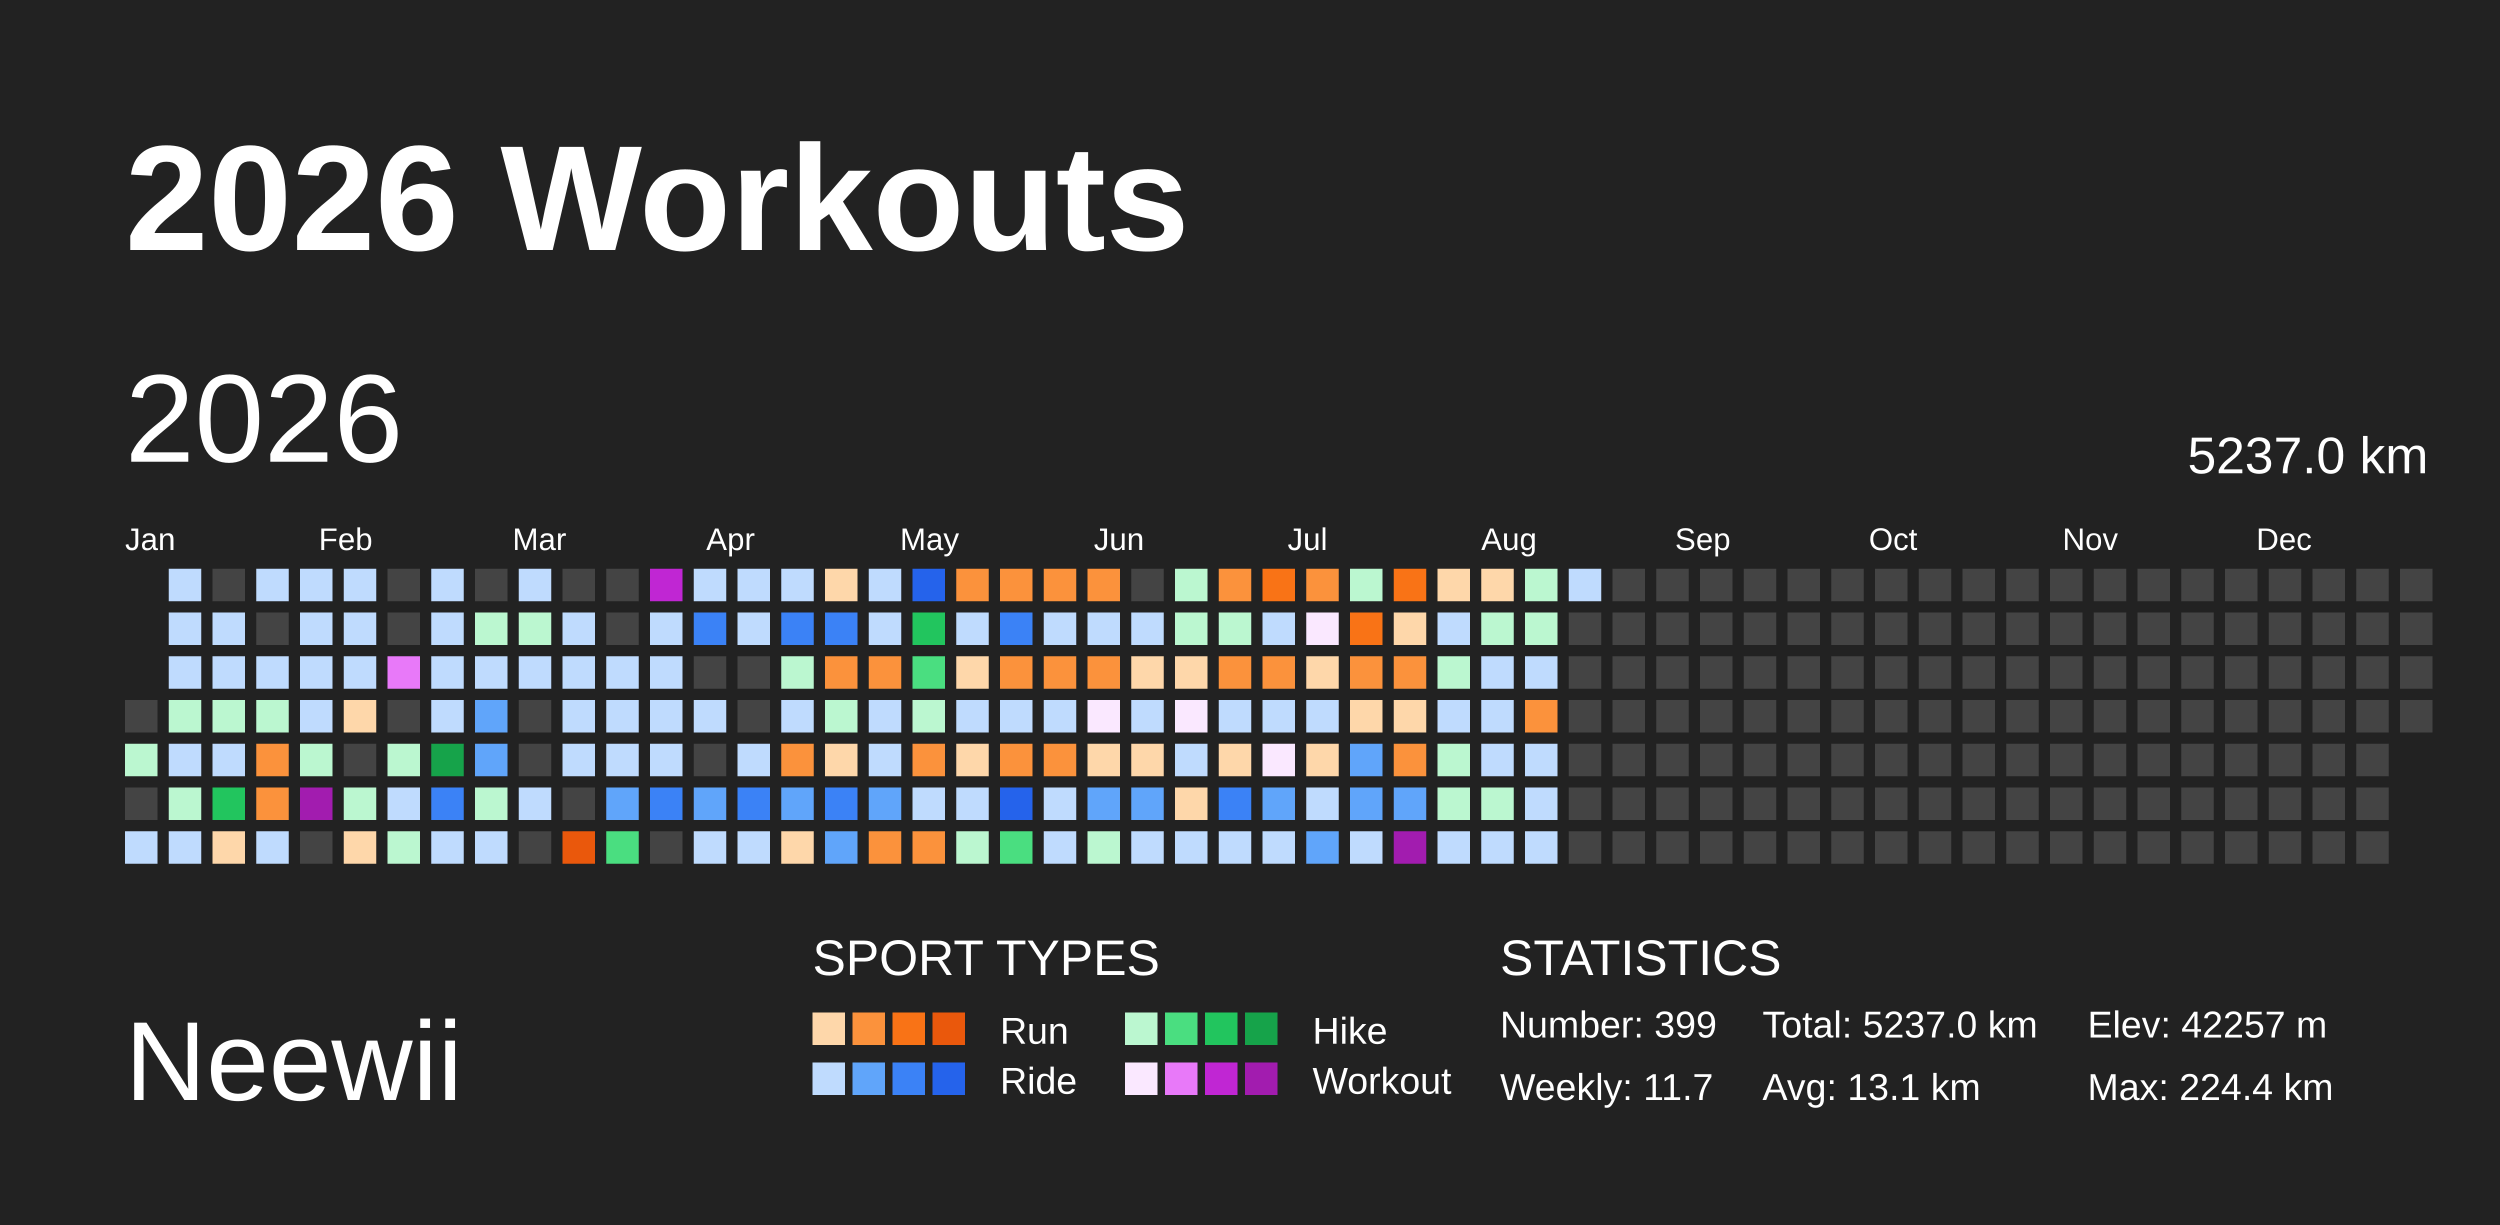
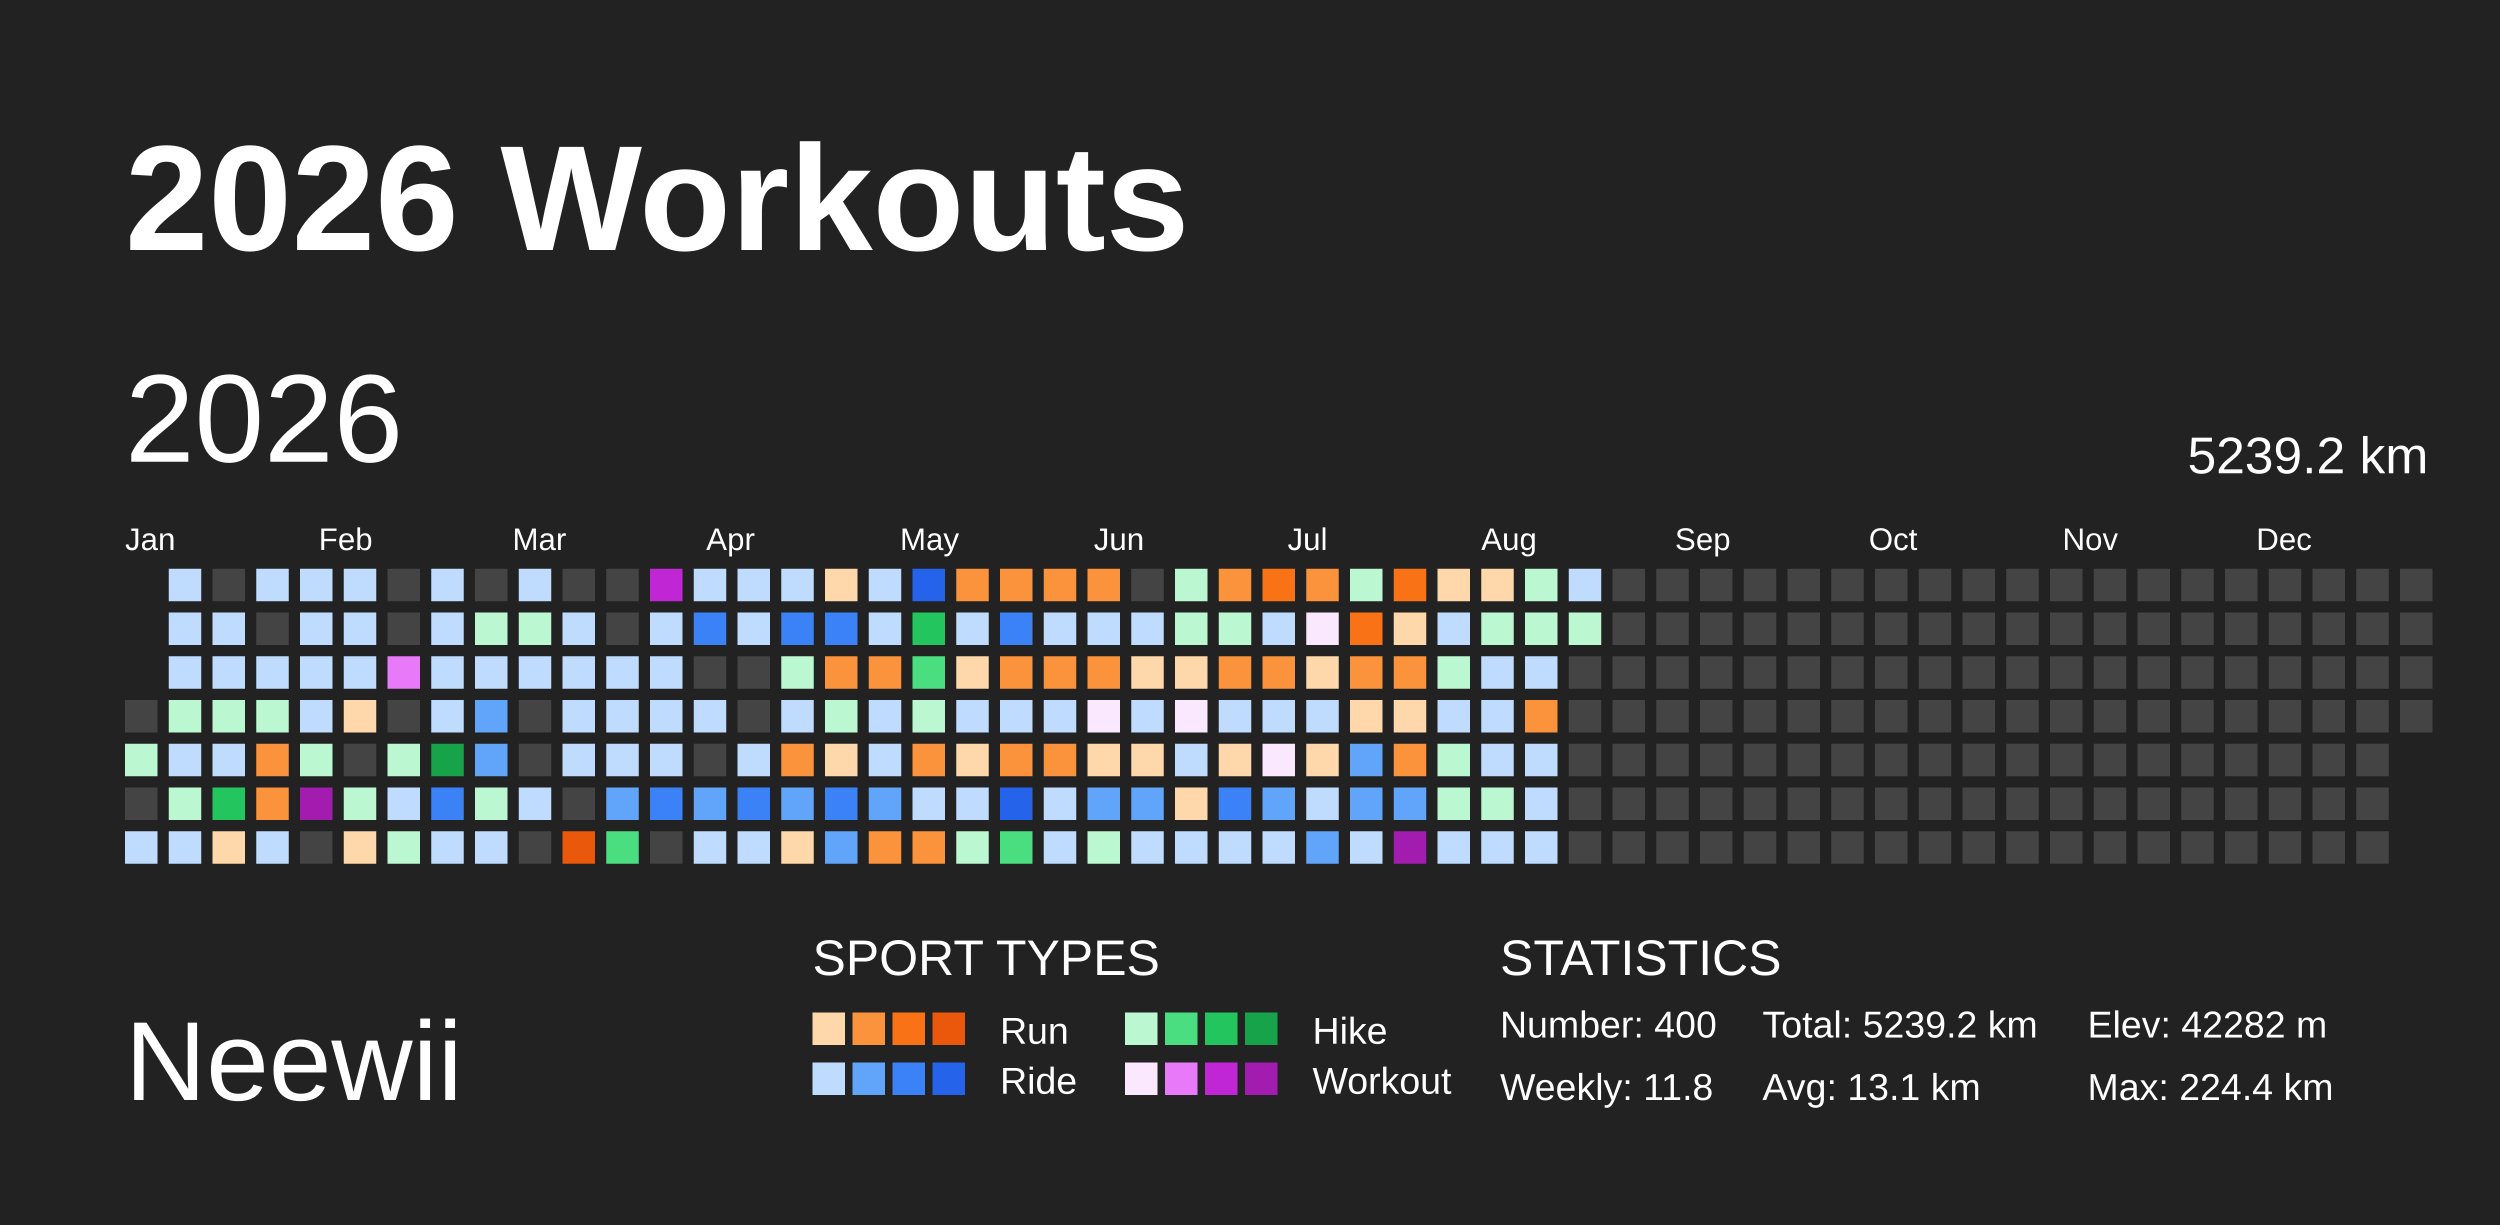
<svg xmlns="http://www.w3.org/2000/svg" baseProfile="full" height="98mm" version="1.1" viewBox="0,0,200,98" width="200mm">
  <defs />
  <rect fill="#222222" height="98" width="200" x="0" y="0" />
  <text fill="#FFFFFF" style="font-size:12px; font-family:Arial; font-weight:bold;" x="10" y="20">2026 Workouts</text>
  <text fill="#FFFFFF" style="font-size:9px; font-family:Arial" x="10" y="88">Neewii</text>
  <text fill="#FFFFFF" style="font-size:4px; font-family:Arial" x="65" y="78">SPORT TYPES</text>
  <rect fill="#fed7aa" height="2.6" width="2.6" x="65.0" y="81" />
  <rect fill="#fb923c" height="2.6" width="2.6" x="68.2" y="81" />
  <rect fill="#f97316" height="2.6" width="2.6" x="71.4" y="81" />
  <rect fill="#ea580c" height="2.6" width="2.6" x="74.6" y="81" />
  <text fill="#FFFFFF" style="font-size:3px; font-family:Arial" x="80" y="83.5">Run</text>
  <rect fill="#bbf7d0" height="2.6" width="2.6" x="90.0" y="81" />
  <rect fill="#4ade80" height="2.6" width="2.6" x="93.2" y="81" />
  <rect fill="#22c55e" height="2.6" width="2.6" x="96.4" y="81" />
  <rect fill="#16a34a" height="2.6" width="2.6" x="99.6" y="81" />
  <text fill="#FFFFFF" style="font-size:3px; font-family:Arial" x="105" y="83.5">Hike</text>
  <rect fill="#bfdbfe" height="2.6" width="2.6" x="65.0" y="85" />
  <rect fill="#60a5fa" height="2.6" width="2.6" x="68.2" y="85" />
  <rect fill="#3b82f6" height="2.6" width="2.6" x="71.4" y="85" />
  <rect fill="#2563eb" height="2.6" width="2.6" x="74.6" y="85" />
  <text fill="#FFFFFF" style="font-size:3px; font-family:Arial" x="80" y="87.5">Ride</text>
  <rect fill="#fae8ff" height="2.6" width="2.6" x="90.0" y="85" />
  <rect fill="#e879f9" height="2.6" width="2.6" x="93.2" y="85" />
  <rect fill="#c026d3" height="2.6" width="2.6" x="96.4" y="85" />
  <rect fill="#a21caf" height="2.6" width="2.6" x="99.6" y="85" />
  <text fill="#FFFFFF" style="font-size:3px; font-family:Arial" x="105" y="87.5">Workout</text>
  <text fill="#FFFFFF" style="font-size:4px; font-family:Arial" x="120" y="78">STATISTICS</text>
-   <text fill="#FFFFFF" style="font-size:3px; font-family:Arial" x="120" y="83">Number: 399</text>
-   <text fill="#FFFFFF" style="font-size:3px; font-family:Arial" x="120" y="88">Weekly: 11.7</text>
-   <text fill="#FFFFFF" style="font-size:3px; font-family:Arial" x="141" y="83">Total: 5237.0 km</text>
+   <text fill="#FFFFFF" style="font-size:3px; font-family:Arial" x="120" y="83">Number: 400</text>
+   <text fill="#FFFFFF" style="font-size:3px; font-family:Arial" x="120" y="88">Weekly: 11.8</text>
+   <text fill="#FFFFFF" style="font-size:3px; font-family:Arial" x="141" y="83">Total: 5239.2 km</text>
  <text fill="#FFFFFF" style="font-size:3px; font-family:Arial" x="141" y="88">Avg: 13.1 km</text>
-   <text fill="#FFFFFF" style="font-size:3px; font-family:Arial" x="167" y="83">Elev: 42257 m</text>
+   <text fill="#FFFFFF" style="font-size:3px; font-family:Arial" x="167" y="83">Elev: 42282 m</text>
  <text fill="#FFFFFF" style="font-size:3px; font-family:Arial" x="167" y="88">Max: 224.4 km</text>
  <text dominant-baseline="hanging" fill="#FFFFFF" style="font-size:10.0px; font-family:Arial;" x="10" y="30">2026</text>
-   <text dominant-baseline="hanging" fill="#FFFFFF" style="font-size:4.125px; font-family:Arial;" x="175" y="35">5237.0 km</text>
+   <text dominant-baseline="hanging" fill="#FFFFFF" style="font-size:4.125px; font-family:Arial;" x="175" y="35">5239.2 km</text>
  <text fill="#FFFFFF" style="font-size:2.5px; font-family:Arial" x="10.0" y="44">Jan</text>
  <text fill="#FFFFFF" style="font-size:2.5px; font-family:Arial" x="25.5" y="44">Feb</text>
  <text fill="#FFFFFF" style="font-size:2.5px; font-family:Arial" x="41.0" y="44">Mar</text>
  <text fill="#FFFFFF" style="font-size:2.5px; font-family:Arial" x="56.5" y="44">Apr</text>
  <text fill="#FFFFFF" style="font-size:2.5px; font-family:Arial" x="72.0" y="44">May</text>
  <text fill="#FFFFFF" style="font-size:2.5px; font-family:Arial" x="87.5" y="44">Jun</text>
  <text fill="#FFFFFF" style="font-size:2.5px; font-family:Arial" x="103.0" y="44">Jul</text>
  <text fill="#FFFFFF" style="font-size:2.5px; font-family:Arial" x="118.5" y="44">Aug</text>
  <text fill="#FFFFFF" style="font-size:2.5px; font-family:Arial" x="134.0" y="44">Sep</text>
  <text fill="#FFFFFF" style="font-size:2.5px; font-family:Arial" x="149.5" y="44">Oct</text>
  <text fill="#FFFFFF" style="font-size:2.5px; font-family:Arial" x="165.0" y="44">Nov</text>
  <text fill="#FFFFFF" style="font-size:2.5px; font-family:Arial" x="180.5" y="44">Dec</text>
  <rect fill="#444444" height="2.6" width="2.6" x="10.0" y="56.0" />
  <rect fill="#bbf7d0" height="2.6" width="2.6" x="10.0" y="59.5" />
  <rect fill="#444444" height="2.6" width="2.6" x="10.0" y="63.0" />
  <rect fill="#bfdbfe" height="2.6" width="2.6" x="10.0" y="66.5" />
  <rect fill="#bfdbfe" height="2.6" width="2.6" x="13.5" y="45.5" />
  <rect fill="#bfdbfe" height="2.6" width="2.6" x="13.5" y="49.0" />
  <rect fill="#bfdbfe" height="2.6" width="2.6" x="13.5" y="52.5" />
  <rect fill="#bbf7d0" height="2.6" width="2.6" x="13.5" y="56.0" />
  <rect fill="#bfdbfe" height="2.6" width="2.6" x="13.5" y="59.5" />
  <rect fill="#bbf7d0" height="2.6" width="2.6" x="13.5" y="63.0" />
  <rect fill="#bfdbfe" height="2.6" width="2.6" x="13.5" y="66.5" />
  <rect fill="#444444" height="2.6" width="2.6" x="17.0" y="45.5" />
  <rect fill="#bfdbfe" height="2.6" width="2.6" x="17.0" y="49.0" />
  <rect fill="#bfdbfe" height="2.6" width="2.6" x="17.0" y="52.5" />
  <rect fill="#bbf7d0" height="2.6" width="2.6" x="17.0" y="56.0" />
  <rect fill="#bfdbfe" height="2.6" width="2.6" x="17.0" y="59.5" />
  <rect fill="#22c55e" height="2.6" width="2.6" x="17.0" y="63.0" />
  <rect fill="#fed7aa" height="2.6" width="2.6" x="17.0" y="66.5" />
  <rect fill="#bfdbfe" height="2.6" width="2.6" x="20.5" y="45.5" />
  <rect fill="#444444" height="2.6" width="2.6" x="20.5" y="49.0" />
  <rect fill="#bfdbfe" height="2.6" width="2.6" x="20.5" y="52.5" />
  <rect fill="#bbf7d0" height="2.6" width="2.6" x="20.5" y="56.0" />
  <rect fill="#fb923c" height="2.6" width="2.6" x="20.5" y="59.5" />
  <rect fill="#fb923c" height="2.6" width="2.6" x="20.5" y="63.0" />
  <rect fill="#bfdbfe" height="2.6" width="2.6" x="20.5" y="66.5" />
  <rect fill="#bfdbfe" height="2.6" width="2.6" x="24.0" y="45.5" />
  <rect fill="#bfdbfe" height="2.6" width="2.6" x="24.0" y="49.0" />
  <rect fill="#bfdbfe" height="2.6" width="2.6" x="24.0" y="52.5" />
  <rect fill="#bfdbfe" height="2.6" width="2.6" x="24.0" y="56.0" />
  <rect fill="#bbf7d0" height="2.6" width="2.6" x="24.0" y="59.5" />
  <rect fill="#a21caf" height="2.6" width="2.6" x="24.0" y="63.0" />
  <rect fill="#444444" height="2.6" width="2.6" x="24.0" y="66.5" />
  <rect fill="#bfdbfe" height="2.6" width="2.6" x="27.5" y="45.5" />
  <rect fill="#bfdbfe" height="2.6" width="2.6" x="27.5" y="49.0" />
  <rect fill="#bfdbfe" height="2.6" width="2.6" x="27.5" y="52.5" />
  <rect fill="#fed7aa" height="2.6" width="2.6" x="27.5" y="56.0" />
  <rect fill="#444444" height="2.6" width="2.6" x="27.5" y="59.5" />
  <rect fill="#bbf7d0" height="2.6" width="2.6" x="27.5" y="63.0" />
  <rect fill="#fed7aa" height="2.6" width="2.6" x="27.5" y="66.5" />
  <rect fill="#444444" height="2.6" width="2.6" x="31.0" y="45.5" />
  <rect fill="#444444" height="2.6" width="2.6" x="31.0" y="49.0" />
  <rect fill="#e879f9" height="2.6" width="2.6" x="31.0" y="52.5" />
  <rect fill="#444444" height="2.6" width="2.6" x="31.0" y="56.0" />
  <rect fill="#bbf7d0" height="2.6" width="2.6" x="31.0" y="59.5" />
  <rect fill="#bfdbfe" height="2.6" width="2.6" x="31.0" y="63.0" />
  <rect fill="#bbf7d0" height="2.6" width="2.6" x="31.0" y="66.5" />
  <rect fill="#bfdbfe" height="2.6" width="2.6" x="34.5" y="45.5" />
  <rect fill="#bfdbfe" height="2.6" width="2.6" x="34.5" y="49.0" />
  <rect fill="#bfdbfe" height="2.6" width="2.6" x="34.5" y="52.5" />
  <rect fill="#bfdbfe" height="2.6" width="2.6" x="34.5" y="56.0" />
  <rect fill="#16a34a" height="2.6" width="2.6" x="34.5" y="59.5" />
  <rect fill="#3b82f6" height="2.6" width="2.6" x="34.5" y="63.0" />
  <rect fill="#bfdbfe" height="2.6" width="2.6" x="34.5" y="66.5" />
  <rect fill="#444444" height="2.6" width="2.6" x="38.0" y="45.5" />
  <rect fill="#bbf7d0" height="2.6" width="2.6" x="38.0" y="49.0" />
  <rect fill="#bfdbfe" height="2.6" width="2.6" x="38.0" y="52.5" />
  <rect fill="#60a5fa" height="2.6" width="2.6" x="38.0" y="56.0" />
  <rect fill="#60a5fa" height="2.6" width="2.6" x="38.0" y="59.5" />
  <rect fill="#bbf7d0" height="2.6" width="2.6" x="38.0" y="63.0" />
  <rect fill="#bfdbfe" height="2.6" width="2.6" x="38.0" y="66.5" />
  <rect fill="#bfdbfe" height="2.6" width="2.6" x="41.5" y="45.5" />
  <rect fill="#bbf7d0" height="2.6" width="2.6" x="41.5" y="49.0" />
  <rect fill="#bfdbfe" height="2.6" width="2.6" x="41.5" y="52.5" />
  <rect fill="#444444" height="2.6" width="2.6" x="41.5" y="56.0" />
  <rect fill="#444444" height="2.6" width="2.6" x="41.5" y="59.5" />
  <rect fill="#bfdbfe" height="2.6" width="2.6" x="41.5" y="63.0" />
  <rect fill="#444444" height="2.6" width="2.6" x="41.5" y="66.5" />
  <rect fill="#444444" height="2.6" width="2.6" x="45.0" y="45.5" />
  <rect fill="#bfdbfe" height="2.6" width="2.6" x="45.0" y="49.0" />
  <rect fill="#bfdbfe" height="2.6" width="2.6" x="45.0" y="52.5" />
  <rect fill="#bfdbfe" height="2.6" width="2.6" x="45.0" y="56.0" />
  <rect fill="#bfdbfe" height="2.6" width="2.6" x="45.0" y="59.5" />
  <rect fill="#444444" height="2.6" width="2.6" x="45.0" y="63.0" />
  <rect fill="#ea580c" height="2.6" width="2.6" x="45.0" y="66.5" />
  <rect fill="#444444" height="2.6" width="2.6" x="48.5" y="45.5" />
  <rect fill="#444444" height="2.6" width="2.6" x="48.5" y="49.0" />
  <rect fill="#bfdbfe" height="2.6" width="2.6" x="48.5" y="52.5" />
  <rect fill="#bfdbfe" height="2.6" width="2.6" x="48.5" y="56.0" />
  <rect fill="#bfdbfe" height="2.6" width="2.6" x="48.5" y="59.5" />
  <rect fill="#60a5fa" height="2.6" width="2.6" x="48.5" y="63.0" />
  <rect fill="#4ade80" height="2.6" width="2.6" x="48.5" y="66.5" />
  <rect fill="#c026d3" height="2.6" width="2.6" x="52.0" y="45.5" />
  <rect fill="#bfdbfe" height="2.6" width="2.6" x="52.0" y="49.0" />
  <rect fill="#bfdbfe" height="2.6" width="2.6" x="52.0" y="52.5" />
  <rect fill="#bfdbfe" height="2.6" width="2.6" x="52.0" y="56.0" />
  <rect fill="#bfdbfe" height="2.6" width="2.6" x="52.0" y="59.5" />
  <rect fill="#3b82f6" height="2.6" width="2.6" x="52.0" y="63.0" />
  <rect fill="#444444" height="2.6" width="2.6" x="52.0" y="66.5" />
  <rect fill="#bfdbfe" height="2.6" width="2.6" x="55.5" y="45.5" />
  <rect fill="#3b82f6" height="2.6" width="2.6" x="55.5" y="49.0" />
  <rect fill="#444444" height="2.6" width="2.6" x="55.5" y="52.5" />
  <rect fill="#bfdbfe" height="2.6" width="2.6" x="55.5" y="56.0" />
  <rect fill="#444444" height="2.6" width="2.6" x="55.5" y="59.5" />
  <rect fill="#60a5fa" height="2.6" width="2.6" x="55.5" y="63.0" />
  <rect fill="#bfdbfe" height="2.6" width="2.6" x="55.5" y="66.5" />
  <rect fill="#bfdbfe" height="2.6" width="2.6" x="59.0" y="45.5" />
  <rect fill="#bfdbfe" height="2.6" width="2.6" x="59.0" y="49.0" />
  <rect fill="#444444" height="2.6" width="2.6" x="59.0" y="52.5" />
  <rect fill="#444444" height="2.6" width="2.6" x="59.0" y="56.0" />
  <rect fill="#bfdbfe" height="2.6" width="2.6" x="59.0" y="59.5" />
  <rect fill="#3b82f6" height="2.6" width="2.6" x="59.0" y="63.0" />
  <rect fill="#bfdbfe" height="2.6" width="2.6" x="59.0" y="66.5" />
  <rect fill="#bfdbfe" height="2.6" width="2.6" x="62.5" y="45.5" />
  <rect fill="#3b82f6" height="2.6" width="2.6" x="62.5" y="49.0" />
  <rect fill="#bbf7d0" height="2.6" width="2.6" x="62.5" y="52.5" />
  <rect fill="#bfdbfe" height="2.6" width="2.6" x="62.5" y="56.0" />
  <rect fill="#fb923c" height="2.6" width="2.6" x="62.5" y="59.5" />
  <rect fill="#60a5fa" height="2.6" width="2.6" x="62.5" y="63.0" />
  <rect fill="#fed7aa" height="2.6" width="2.6" x="62.5" y="66.5" />
  <rect fill="#fed7aa" height="2.6" width="2.6" x="66.0" y="45.5" />
  <rect fill="#3b82f6" height="2.6" width="2.6" x="66.0" y="49.0" />
  <rect fill="#fb923c" height="2.6" width="2.6" x="66.0" y="52.5" />
  <rect fill="#bbf7d0" height="2.6" width="2.6" x="66.0" y="56.0" />
  <rect fill="#fed7aa" height="2.6" width="2.6" x="66.0" y="59.5" />
  <rect fill="#3b82f6" height="2.6" width="2.6" x="66.0" y="63.0" />
  <rect fill="#60a5fa" height="2.6" width="2.6" x="66.0" y="66.5" />
  <rect fill="#bfdbfe" height="2.6" width="2.6" x="69.5" y="45.5" />
  <rect fill="#bfdbfe" height="2.6" width="2.6" x="69.5" y="49.0" />
  <rect fill="#fb923c" height="2.6" width="2.6" x="69.5" y="52.5" />
  <rect fill="#bfdbfe" height="2.6" width="2.6" x="69.5" y="56.0" />
  <rect fill="#bfdbfe" height="2.6" width="2.6" x="69.5" y="59.5" />
  <rect fill="#60a5fa" height="2.6" width="2.6" x="69.5" y="63.0" />
  <rect fill="#fb923c" height="2.6" width="2.6" x="69.5" y="66.5" />
  <rect fill="#2563eb" height="2.6" width="2.6" x="73.0" y="45.5" />
  <rect fill="#22c55e" height="2.6" width="2.6" x="73.0" y="49.0" />
  <rect fill="#4ade80" height="2.6" width="2.6" x="73.0" y="52.5" />
  <rect fill="#bbf7d0" height="2.6" width="2.6" x="73.0" y="56.0" />
  <rect fill="#fb923c" height="2.6" width="2.6" x="73.0" y="59.5" />
  <rect fill="#bfdbfe" height="2.6" width="2.6" x="73.0" y="63.0" />
  <rect fill="#fb923c" height="2.6" width="2.6" x="73.0" y="66.5" />
  <rect fill="#fb923c" height="2.6" width="2.6" x="76.5" y="45.5" />
  <rect fill="#bfdbfe" height="2.6" width="2.6" x="76.5" y="49.0" />
  <rect fill="#fed7aa" height="2.6" width="2.6" x="76.5" y="52.5" />
  <rect fill="#bfdbfe" height="2.6" width="2.6" x="76.5" y="56.0" />
  <rect fill="#fed7aa" height="2.6" width="2.6" x="76.5" y="59.5" />
  <rect fill="#bfdbfe" height="2.6" width="2.6" x="76.5" y="63.0" />
  <rect fill="#bbf7d0" height="2.6" width="2.6" x="76.5" y="66.5" />
  <rect fill="#fb923c" height="2.6" width="2.6" x="80.0" y="45.5" />
  <rect fill="#3b82f6" height="2.6" width="2.6" x="80.0" y="49.0" />
  <rect fill="#fb923c" height="2.6" width="2.6" x="80.0" y="52.5" />
  <rect fill="#bfdbfe" height="2.6" width="2.6" x="80.0" y="56.0" />
  <rect fill="#fb923c" height="2.6" width="2.6" x="80.0" y="59.5" />
  <rect fill="#2563eb" height="2.6" width="2.6" x="80.0" y="63.0" />
  <rect fill="#4ade80" height="2.6" width="2.6" x="80.0" y="66.5" />
  <rect fill="#fb923c" height="2.6" width="2.6" x="83.5" y="45.5" />
  <rect fill="#bfdbfe" height="2.6" width="2.6" x="83.5" y="49.0" />
  <rect fill="#fb923c" height="2.6" width="2.6" x="83.5" y="52.5" />
  <rect fill="#bfdbfe" height="2.6" width="2.6" x="83.5" y="56.0" />
  <rect fill="#fb923c" height="2.6" width="2.6" x="83.5" y="59.5" />
  <rect fill="#bfdbfe" height="2.6" width="2.6" x="83.5" y="63.0" />
  <rect fill="#bfdbfe" height="2.6" width="2.6" x="83.5" y="66.5" />
  <rect fill="#fb923c" height="2.6" width="2.6" x="87.0" y="45.5" />
  <rect fill="#bfdbfe" height="2.6" width="2.6" x="87.0" y="49.0" />
  <rect fill="#fb923c" height="2.6" width="2.6" x="87.0" y="52.5" />
  <rect fill="#fae8ff" height="2.6" width="2.6" x="87.0" y="56.0" />
  <rect fill="#fed7aa" height="2.6" width="2.6" x="87.0" y="59.5" />
  <rect fill="#60a5fa" height="2.6" width="2.6" x="87.0" y="63.0" />
  <rect fill="#bbf7d0" height="2.6" width="2.6" x="87.0" y="66.5" />
  <rect fill="#444444" height="2.6" width="2.6" x="90.5" y="45.5" />
  <rect fill="#bfdbfe" height="2.6" width="2.6" x="90.5" y="49.0" />
  <rect fill="#fed7aa" height="2.6" width="2.6" x="90.5" y="52.5" />
  <rect fill="#bfdbfe" height="2.6" width="2.6" x="90.5" y="56.0" />
  <rect fill="#fed7aa" height="2.6" width="2.6" x="90.5" y="59.5" />
  <rect fill="#60a5fa" height="2.6" width="2.6" x="90.5" y="63.0" />
  <rect fill="#bfdbfe" height="2.6" width="2.6" x="90.5" y="66.5" />
  <rect fill="#bbf7d0" height="2.6" width="2.6" x="94.0" y="45.5" />
  <rect fill="#bbf7d0" height="2.6" width="2.6" x="94.0" y="49.0" />
  <rect fill="#fed7aa" height="2.6" width="2.6" x="94.0" y="52.5" />
  <rect fill="#fae8ff" height="2.6" width="2.6" x="94.0" y="56.0" />
  <rect fill="#bfdbfe" height="2.6" width="2.6" x="94.0" y="59.5" />
  <rect fill="#fed7aa" height="2.6" width="2.6" x="94.0" y="63.0" />
  <rect fill="#bfdbfe" height="2.6" width="2.6" x="94.0" y="66.5" />
  <rect fill="#fb923c" height="2.6" width="2.6" x="97.5" y="45.5" />
  <rect fill="#bbf7d0" height="2.6" width="2.6" x="97.5" y="49.0" />
  <rect fill="#fb923c" height="2.6" width="2.6" x="97.5" y="52.5" />
  <rect fill="#bfdbfe" height="2.6" width="2.6" x="97.5" y="56.0" />
  <rect fill="#fed7aa" height="2.6" width="2.6" x="97.5" y="59.5" />
  <rect fill="#3b82f6" height="2.6" width="2.6" x="97.5" y="63.0" />
  <rect fill="#bfdbfe" height="2.6" width="2.6" x="97.5" y="66.5" />
  <rect fill="#f97316" height="2.6" width="2.6" x="101.0" y="45.5" />
  <rect fill="#bfdbfe" height="2.6" width="2.6" x="101.0" y="49.0" />
  <rect fill="#fb923c" height="2.6" width="2.6" x="101.0" y="52.5" />
  <rect fill="#bfdbfe" height="2.6" width="2.6" x="101.0" y="56.0" />
  <rect fill="#fae8ff" height="2.6" width="2.6" x="101.0" y="59.5" />
  <rect fill="#60a5fa" height="2.6" width="2.6" x="101.0" y="63.0" />
  <rect fill="#bfdbfe" height="2.6" width="2.6" x="101.0" y="66.5" />
  <rect fill="#fb923c" height="2.6" width="2.6" x="104.5" y="45.5" />
  <rect fill="#fae8ff" height="2.6" width="2.6" x="104.5" y="49.0" />
  <rect fill="#fed7aa" height="2.6" width="2.6" x="104.5" y="52.5" />
  <rect fill="#bfdbfe" height="2.6" width="2.6" x="104.5" y="56.0" />
  <rect fill="#fed7aa" height="2.6" width="2.6" x="104.5" y="59.5" />
  <rect fill="#bfdbfe" height="2.6" width="2.6" x="104.5" y="63.0" />
  <rect fill="#60a5fa" height="2.6" width="2.6" x="104.5" y="66.5" />
  <rect fill="#bbf7d0" height="2.6" width="2.6" x="108.0" y="45.5" />
  <rect fill="#f97316" height="2.6" width="2.6" x="108.0" y="49.0" />
  <rect fill="#fb923c" height="2.6" width="2.6" x="108.0" y="52.5" />
  <rect fill="#fed7aa" height="2.6" width="2.6" x="108.0" y="56.0" />
  <rect fill="#60a5fa" height="2.6" width="2.6" x="108.0" y="59.5" />
  <rect fill="#60a5fa" height="2.6" width="2.6" x="108.0" y="63.0" />
  <rect fill="#bfdbfe" height="2.6" width="2.6" x="108.0" y="66.5" />
  <rect fill="#f97316" height="2.6" width="2.6" x="111.5" y="45.5" />
  <rect fill="#fed7aa" height="2.6" width="2.6" x="111.5" y="49.0" />
  <rect fill="#fb923c" height="2.6" width="2.6" x="111.5" y="52.5" />
  <rect fill="#fed7aa" height="2.6" width="2.6" x="111.5" y="56.0" />
  <rect fill="#fb923c" height="2.6" width="2.6" x="111.5" y="59.5" />
  <rect fill="#60a5fa" height="2.6" width="2.6" x="111.5" y="63.0" />
  <rect fill="#a21caf" height="2.6" width="2.6" x="111.5" y="66.5" />
  <rect fill="#fed7aa" height="2.6" width="2.6" x="115.0" y="45.5" />
  <rect fill="#bfdbfe" height="2.6" width="2.6" x="115.0" y="49.0" />
  <rect fill="#bbf7d0" height="2.6" width="2.6" x="115.0" y="52.5" />
  <rect fill="#bfdbfe" height="2.6" width="2.6" x="115.0" y="56.0" />
  <rect fill="#bbf7d0" height="2.6" width="2.6" x="115.0" y="59.5" />
  <rect fill="#bbf7d0" height="2.6" width="2.6" x="115.0" y="63.0" />
  <rect fill="#bfdbfe" height="2.6" width="2.6" x="115.0" y="66.5" />
  <rect fill="#fed7aa" height="2.6" width="2.6" x="118.5" y="45.5" />
  <rect fill="#bbf7d0" height="2.6" width="2.6" x="118.5" y="49.0" />
  <rect fill="#bfdbfe" height="2.6" width="2.6" x="118.5" y="52.5" />
  <rect fill="#bfdbfe" height="2.6" width="2.6" x="118.5" y="56.0" />
  <rect fill="#bfdbfe" height="2.6" width="2.6" x="118.5" y="59.5" />
  <rect fill="#bbf7d0" height="2.6" width="2.6" x="118.5" y="63.0" />
  <rect fill="#bfdbfe" height="2.6" width="2.6" x="118.5" y="66.5" />
  <rect fill="#bbf7d0" height="2.6" width="2.6" x="122.0" y="45.5" />
  <rect fill="#bbf7d0" height="2.6" width="2.6" x="122.0" y="49.0" />
  <rect fill="#bfdbfe" height="2.6" width="2.6" x="122.0" y="52.5" />
  <rect fill="#fb923c" height="2.6" width="2.6" x="122.0" y="56.0" />
  <rect fill="#bfdbfe" height="2.6" width="2.6" x="122.0" y="59.5" />
  <rect fill="#bfdbfe" height="2.6" width="2.6" x="122.0" y="63.0" />
  <rect fill="#bfdbfe" height="2.6" width="2.6" x="122.0" y="66.5" />
  <rect fill="#bfdbfe" height="2.6" width="2.6" x="125.5" y="45.5" />
-   <rect fill="#444444" height="2.6" width="2.6" x="125.5" y="49.0" />
+   <rect fill="#bbf7d0" height="2.6" width="2.6" x="125.5" y="49.0" />
  <rect fill="#444444" height="2.6" width="2.6" x="125.5" y="52.5" />
  <rect fill="#444444" height="2.6" width="2.6" x="125.5" y="56.0" />
  <rect fill="#444444" height="2.6" width="2.6" x="125.5" y="59.5" />
  <rect fill="#444444" height="2.6" width="2.6" x="125.5" y="63.0" />
  <rect fill="#444444" height="2.6" width="2.6" x="125.5" y="66.5" />
  <rect fill="#444444" height="2.6" width="2.6" x="129.0" y="45.5" />
  <rect fill="#444444" height="2.6" width="2.6" x="129.0" y="49.0" />
  <rect fill="#444444" height="2.6" width="2.6" x="129.0" y="52.5" />
  <rect fill="#444444" height="2.6" width="2.6" x="129.0" y="56.0" />
  <rect fill="#444444" height="2.6" width="2.6" x="129.0" y="59.5" />
  <rect fill="#444444" height="2.6" width="2.6" x="129.0" y="63.0" />
  <rect fill="#444444" height="2.6" width="2.6" x="129.0" y="66.5" />
  <rect fill="#444444" height="2.6" width="2.6" x="132.5" y="45.5" />
  <rect fill="#444444" height="2.6" width="2.6" x="132.5" y="49.0" />
  <rect fill="#444444" height="2.6" width="2.6" x="132.5" y="52.5" />
  <rect fill="#444444" height="2.6" width="2.6" x="132.5" y="56.0" />
  <rect fill="#444444" height="2.6" width="2.6" x="132.5" y="59.5" />
  <rect fill="#444444" height="2.6" width="2.6" x="132.5" y="63.0" />
  <rect fill="#444444" height="2.6" width="2.6" x="132.5" y="66.5" />
  <rect fill="#444444" height="2.6" width="2.6" x="136.0" y="45.5" />
  <rect fill="#444444" height="2.6" width="2.6" x="136.0" y="49.0" />
  <rect fill="#444444" height="2.6" width="2.6" x="136.0" y="52.5" />
  <rect fill="#444444" height="2.6" width="2.6" x="136.0" y="56.0" />
  <rect fill="#444444" height="2.6" width="2.6" x="136.0" y="59.5" />
  <rect fill="#444444" height="2.6" width="2.6" x="136.0" y="63.0" />
  <rect fill="#444444" height="2.6" width="2.6" x="136.0" y="66.5" />
  <rect fill="#444444" height="2.6" width="2.6" x="139.5" y="45.5" />
  <rect fill="#444444" height="2.6" width="2.6" x="139.5" y="49.0" />
  <rect fill="#444444" height="2.6" width="2.6" x="139.5" y="52.5" />
  <rect fill="#444444" height="2.6" width="2.6" x="139.5" y="56.0" />
  <rect fill="#444444" height="2.6" width="2.6" x="139.5" y="59.5" />
  <rect fill="#444444" height="2.6" width="2.6" x="139.5" y="63.0" />
  <rect fill="#444444" height="2.6" width="2.6" x="139.5" y="66.5" />
  <rect fill="#444444" height="2.6" width="2.6" x="143.0" y="45.5" />
  <rect fill="#444444" height="2.6" width="2.6" x="143.0" y="49.0" />
  <rect fill="#444444" height="2.6" width="2.6" x="143.0" y="52.5" />
  <rect fill="#444444" height="2.6" width="2.6" x="143.0" y="56.0" />
  <rect fill="#444444" height="2.6" width="2.6" x="143.0" y="59.5" />
  <rect fill="#444444" height="2.6" width="2.6" x="143.0" y="63.0" />
  <rect fill="#444444" height="2.6" width="2.6" x="143.0" y="66.5" />
  <rect fill="#444444" height="2.6" width="2.6" x="146.5" y="45.5" />
  <rect fill="#444444" height="2.6" width="2.6" x="146.5" y="49.0" />
  <rect fill="#444444" height="2.6" width="2.6" x="146.5" y="52.5" />
  <rect fill="#444444" height="2.6" width="2.6" x="146.5" y="56.0" />
  <rect fill="#444444" height="2.6" width="2.6" x="146.5" y="59.5" />
  <rect fill="#444444" height="2.6" width="2.6" x="146.5" y="63.0" />
  <rect fill="#444444" height="2.6" width="2.6" x="146.5" y="66.5" />
  <rect fill="#444444" height="2.6" width="2.6" x="150.0" y="45.5" />
  <rect fill="#444444" height="2.6" width="2.6" x="150.0" y="49.0" />
  <rect fill="#444444" height="2.6" width="2.6" x="150.0" y="52.5" />
  <rect fill="#444444" height="2.6" width="2.6" x="150.0" y="56.0" />
  <rect fill="#444444" height="2.6" width="2.6" x="150.0" y="59.5" />
  <rect fill="#444444" height="2.6" width="2.6" x="150.0" y="63.0" />
  <rect fill="#444444" height="2.6" width="2.6" x="150.0" y="66.5" />
  <rect fill="#444444" height="2.6" width="2.6" x="153.5" y="45.5" />
  <rect fill="#444444" height="2.6" width="2.6" x="153.5" y="49.0" />
  <rect fill="#444444" height="2.6" width="2.6" x="153.5" y="52.5" />
  <rect fill="#444444" height="2.6" width="2.6" x="153.5" y="56.0" />
  <rect fill="#444444" height="2.6" width="2.6" x="153.5" y="59.5" />
  <rect fill="#444444" height="2.6" width="2.6" x="153.5" y="63.0" />
  <rect fill="#444444" height="2.6" width="2.6" x="153.5" y="66.5" />
  <rect fill="#444444" height="2.6" width="2.6" x="157.0" y="45.5" />
  <rect fill="#444444" height="2.6" width="2.6" x="157.0" y="49.0" />
  <rect fill="#444444" height="2.6" width="2.6" x="157.0" y="52.5" />
  <rect fill="#444444" height="2.6" width="2.6" x="157.0" y="56.0" />
  <rect fill="#444444" height="2.6" width="2.6" x="157.0" y="59.5" />
  <rect fill="#444444" height="2.6" width="2.6" x="157.0" y="63.0" />
  <rect fill="#444444" height="2.6" width="2.6" x="157.0" y="66.5" />
  <rect fill="#444444" height="2.6" width="2.6" x="160.5" y="45.5" />
  <rect fill="#444444" height="2.6" width="2.6" x="160.5" y="49.0" />
  <rect fill="#444444" height="2.6" width="2.6" x="160.5" y="52.5" />
  <rect fill="#444444" height="2.6" width="2.6" x="160.5" y="56.0" />
  <rect fill="#444444" height="2.6" width="2.6" x="160.5" y="59.5" />
  <rect fill="#444444" height="2.6" width="2.6" x="160.5" y="63.0" />
  <rect fill="#444444" height="2.6" width="2.6" x="160.5" y="66.5" />
  <rect fill="#444444" height="2.6" width="2.6" x="164.0" y="45.5" />
  <rect fill="#444444" height="2.6" width="2.6" x="164.0" y="49.0" />
  <rect fill="#444444" height="2.6" width="2.6" x="164.0" y="52.5" />
  <rect fill="#444444" height="2.6" width="2.6" x="164.0" y="56.0" />
  <rect fill="#444444" height="2.6" width="2.6" x="164.0" y="59.5" />
  <rect fill="#444444" height="2.6" width="2.6" x="164.0" y="63.0" />
  <rect fill="#444444" height="2.6" width="2.6" x="164.0" y="66.5" />
  <rect fill="#444444" height="2.6" width="2.6" x="167.5" y="45.5" />
  <rect fill="#444444" height="2.6" width="2.6" x="167.5" y="49.0" />
  <rect fill="#444444" height="2.6" width="2.6" x="167.5" y="52.5" />
  <rect fill="#444444" height="2.6" width="2.6" x="167.5" y="56.0" />
  <rect fill="#444444" height="2.6" width="2.6" x="167.5" y="59.5" />
  <rect fill="#444444" height="2.6" width="2.6" x="167.5" y="63.0" />
  <rect fill="#444444" height="2.6" width="2.6" x="167.5" y="66.5" />
  <rect fill="#444444" height="2.6" width="2.6" x="171.0" y="45.5" />
  <rect fill="#444444" height="2.6" width="2.6" x="171.0" y="49.0" />
  <rect fill="#444444" height="2.6" width="2.6" x="171.0" y="52.5" />
  <rect fill="#444444" height="2.6" width="2.6" x="171.0" y="56.0" />
  <rect fill="#444444" height="2.6" width="2.6" x="171.0" y="59.5" />
  <rect fill="#444444" height="2.6" width="2.6" x="171.0" y="63.0" />
  <rect fill="#444444" height="2.6" width="2.6" x="171.0" y="66.5" />
  <rect fill="#444444" height="2.6" width="2.6" x="174.5" y="45.5" />
  <rect fill="#444444" height="2.6" width="2.6" x="174.5" y="49.0" />
  <rect fill="#444444" height="2.6" width="2.6" x="174.5" y="52.5" />
  <rect fill="#444444" height="2.6" width="2.6" x="174.5" y="56.0" />
  <rect fill="#444444" height="2.6" width="2.6" x="174.5" y="59.5" />
  <rect fill="#444444" height="2.6" width="2.6" x="174.5" y="63.0" />
  <rect fill="#444444" height="2.6" width="2.6" x="174.5" y="66.5" />
  <rect fill="#444444" height="2.6" width="2.6" x="178.0" y="45.5" />
  <rect fill="#444444" height="2.6" width="2.6" x="178.0" y="49.0" />
  <rect fill="#444444" height="2.6" width="2.6" x="178.0" y="52.5" />
  <rect fill="#444444" height="2.6" width="2.6" x="178.0" y="56.0" />
  <rect fill="#444444" height="2.6" width="2.6" x="178.0" y="59.5" />
  <rect fill="#444444" height="2.6" width="2.6" x="178.0" y="63.0" />
  <rect fill="#444444" height="2.6" width="2.6" x="178.0" y="66.5" />
  <rect fill="#444444" height="2.6" width="2.6" x="181.5" y="45.5" />
  <rect fill="#444444" height="2.6" width="2.6" x="181.5" y="49.0" />
  <rect fill="#444444" height="2.6" width="2.6" x="181.5" y="52.5" />
  <rect fill="#444444" height="2.6" width="2.6" x="181.5" y="56.0" />
  <rect fill="#444444" height="2.6" width="2.6" x="181.5" y="59.5" />
  <rect fill="#444444" height="2.6" width="2.6" x="181.5" y="63.0" />
  <rect fill="#444444" height="2.6" width="2.6" x="181.5" y="66.5" />
  <rect fill="#444444" height="2.6" width="2.6" x="185.0" y="45.5" />
  <rect fill="#444444" height="2.6" width="2.6" x="185.0" y="49.0" />
  <rect fill="#444444" height="2.6" width="2.6" x="185.0" y="52.5" />
  <rect fill="#444444" height="2.6" width="2.6" x="185.0" y="56.0" />
  <rect fill="#444444" height="2.6" width="2.6" x="185.0" y="59.5" />
  <rect fill="#444444" height="2.6" width="2.6" x="185.0" y="63.0" />
  <rect fill="#444444" height="2.6" width="2.6" x="185.0" y="66.5" />
  <rect fill="#444444" height="2.6" width="2.6" x="188.5" y="45.5" />
  <rect fill="#444444" height="2.6" width="2.6" x="188.5" y="49.0" />
  <rect fill="#444444" height="2.6" width="2.6" x="188.5" y="52.5" />
  <rect fill="#444444" height="2.6" width="2.6" x="188.5" y="56.0" />
  <rect fill="#444444" height="2.6" width="2.6" x="188.5" y="59.5" />
  <rect fill="#444444" height="2.6" width="2.6" x="188.5" y="63.0" />
  <rect fill="#444444" height="2.6" width="2.6" x="188.5" y="66.5" />
  <rect fill="#444444" height="2.6" width="2.6" x="192.0" y="45.5" />
  <rect fill="#444444" height="2.6" width="2.6" x="192.0" y="49.0" />
  <rect fill="#444444" height="2.6" width="2.6" x="192.0" y="52.5" />
  <rect fill="#444444" height="2.6" width="2.6" x="192.0" y="56.0" />
</svg>
